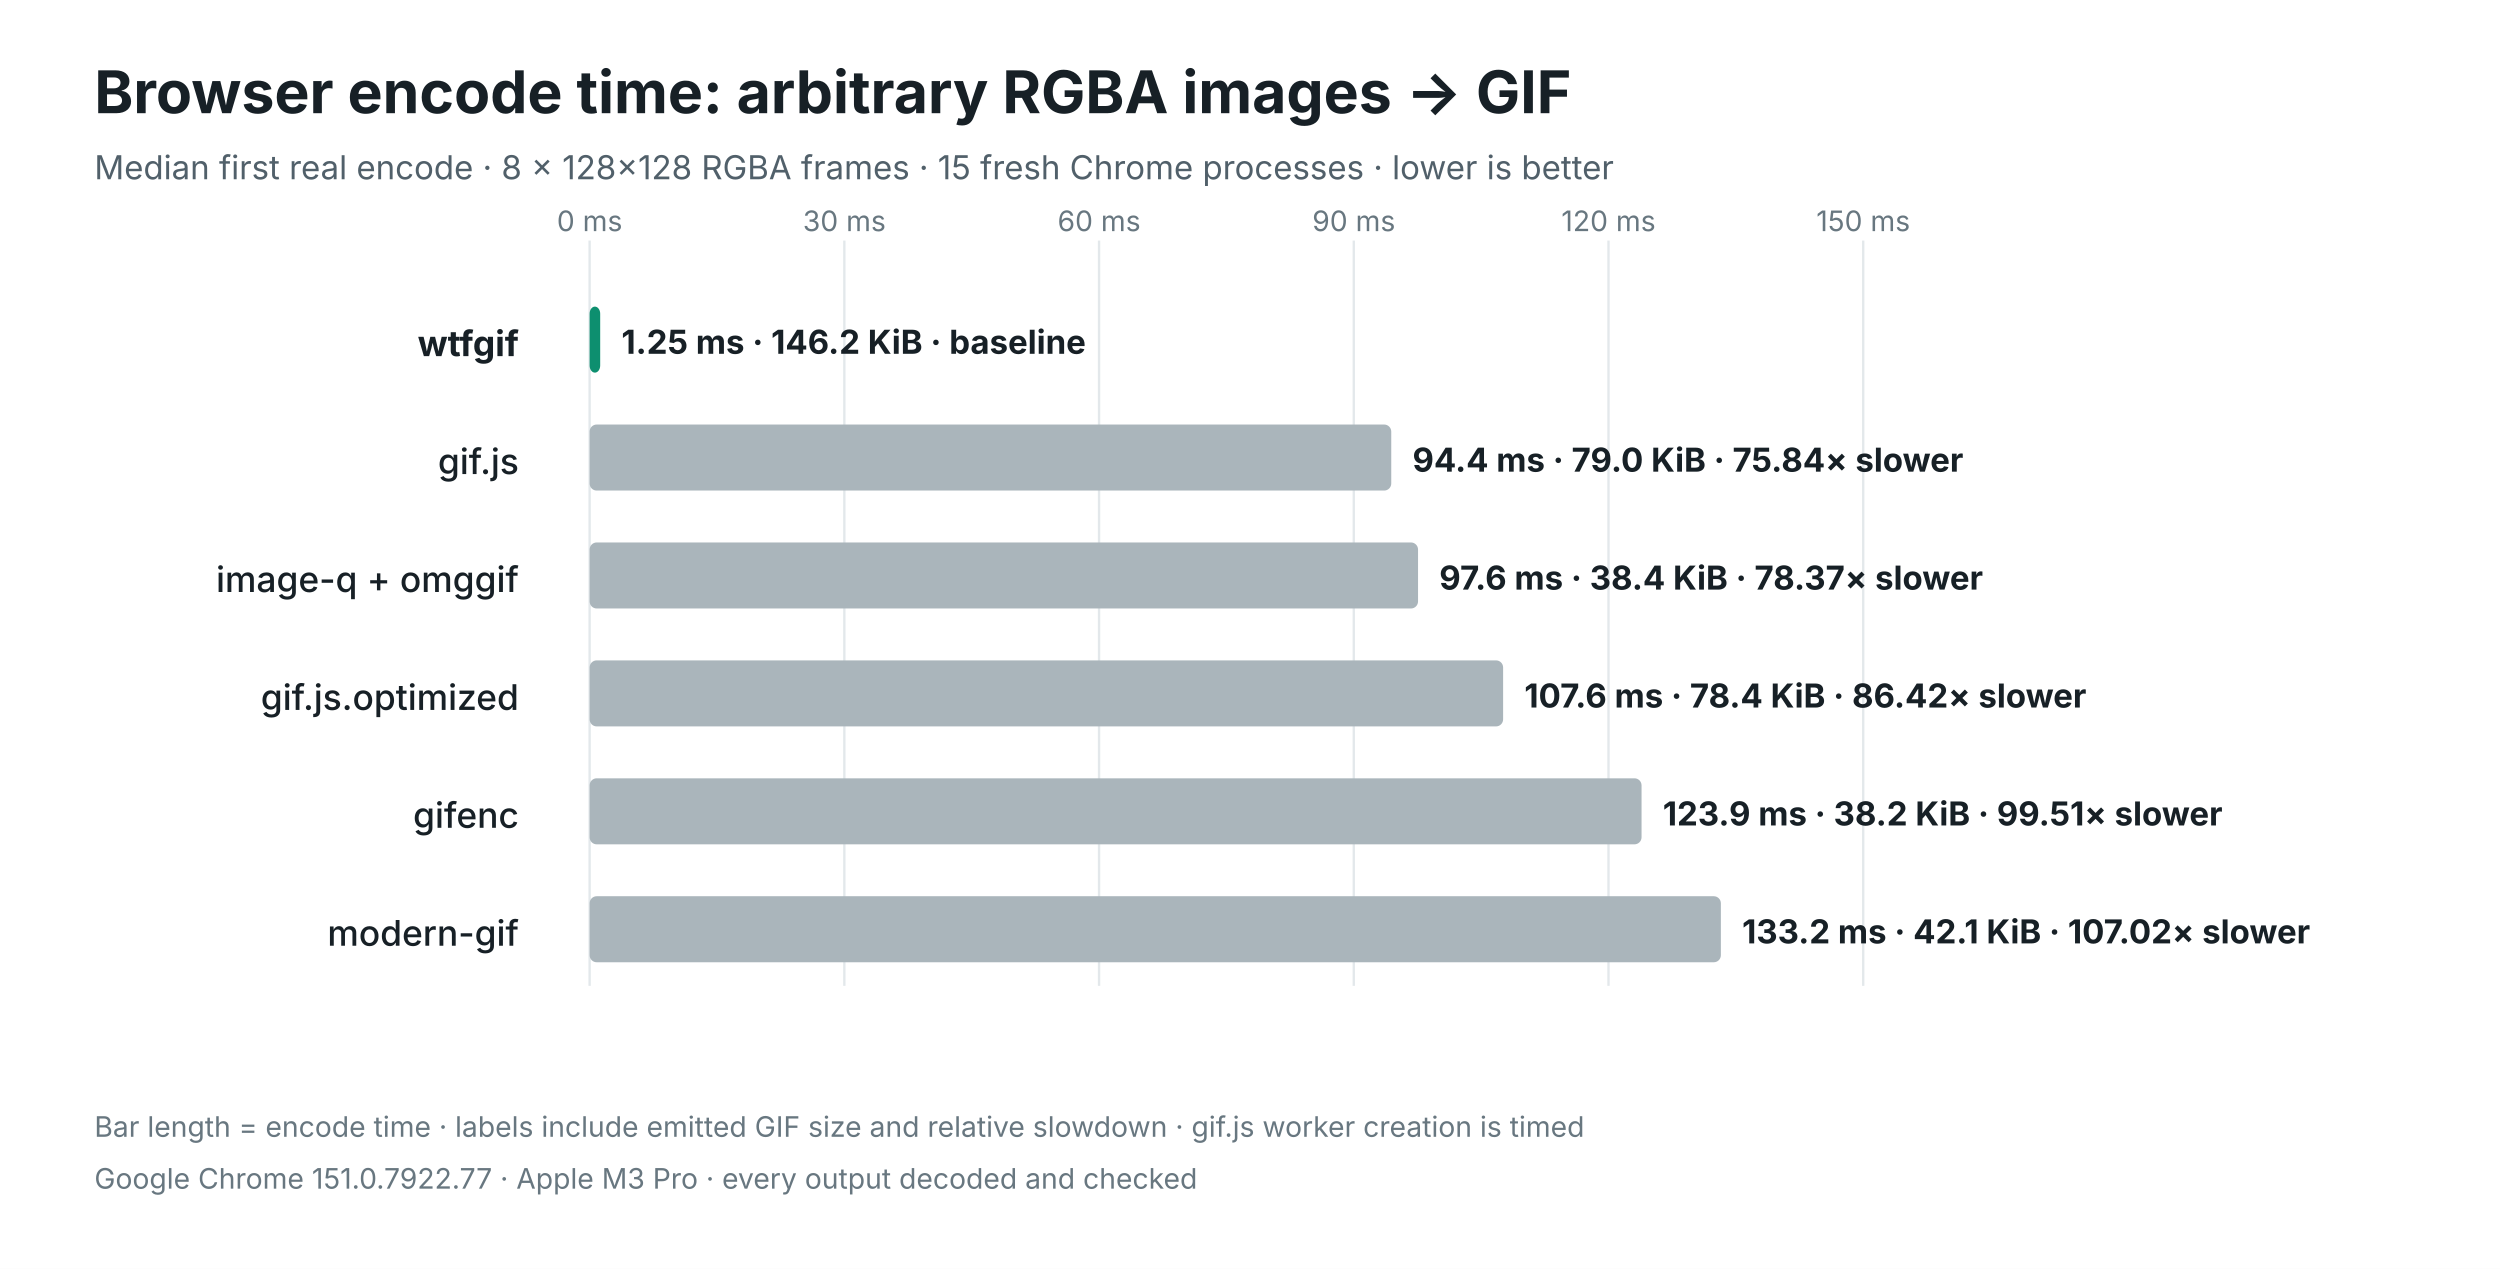
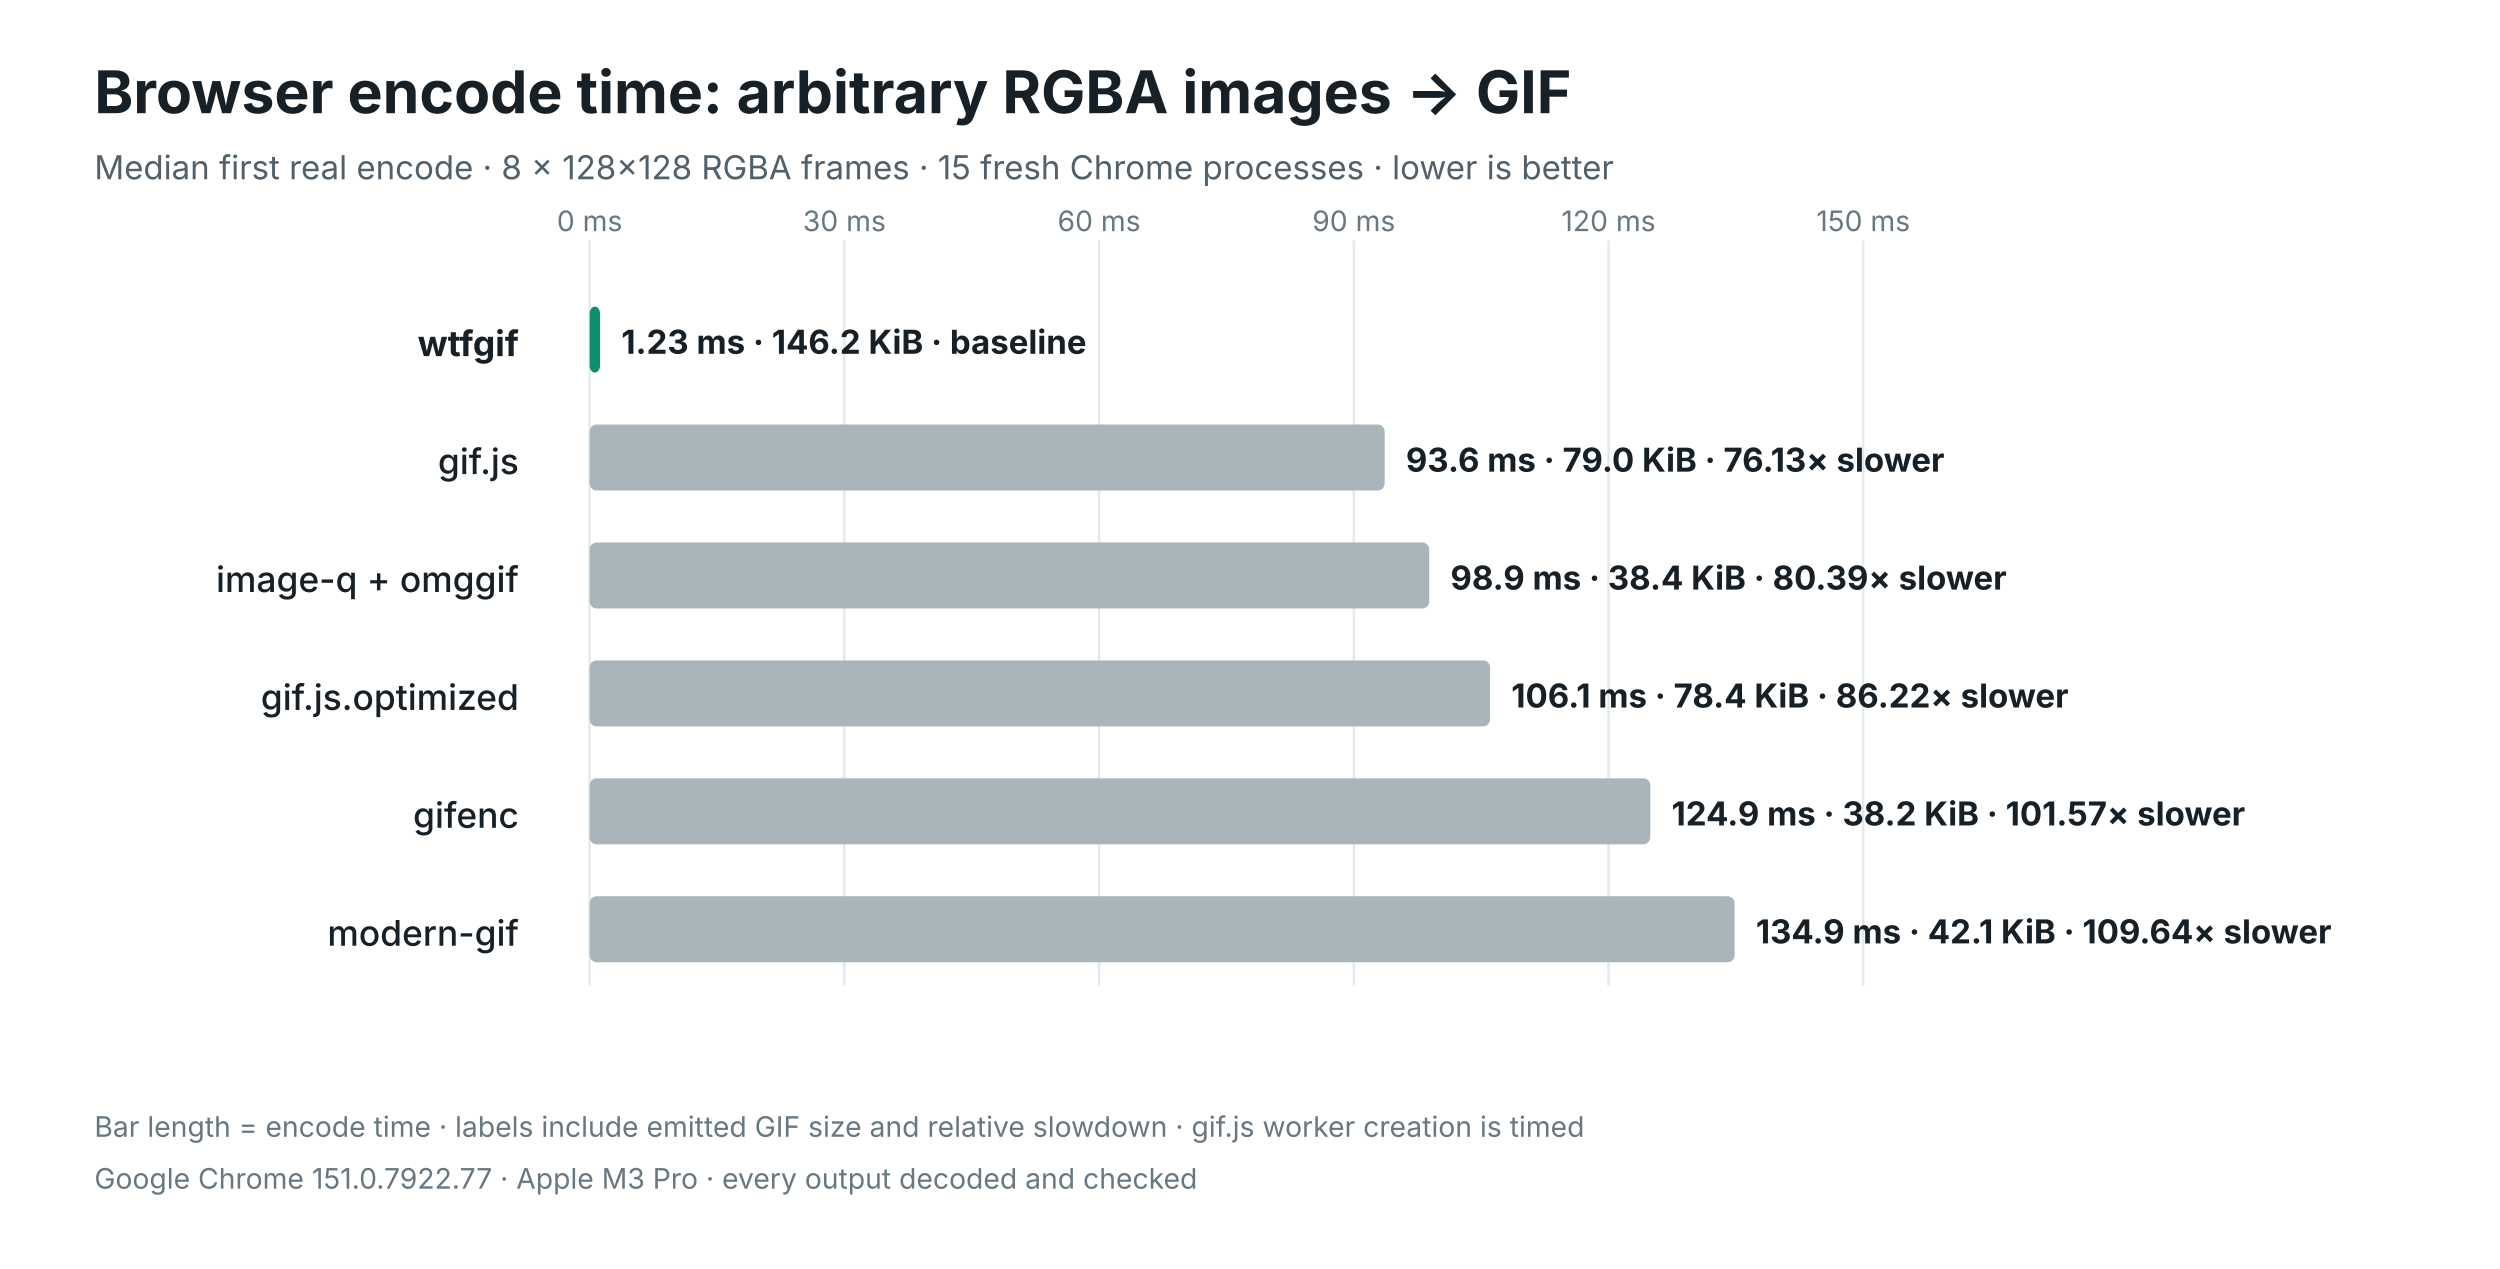
<svg xmlns="http://www.w3.org/2000/svg" width="1060" height="538" viewBox="0 0 1060 538" role="img" aria-labelledby="title desc">
  <rect width="100%" height="100%" fill="#ffffff" />
  <g font-family="ui-sans-serif, -apple-system, BlinkMacSystemFont, Segoe UI, sans-serif" fill="#172026">
    <text x="40" y="48" font-size="25" font-weight="700">Browser encode time: arbitrary RGBA images → GIF</text>
    <text x="40" y="76" font-size="14" fill="#51606a">Median first real encode · 8 × 128×128 RGBA frames · 15 fresh Chrome processes · lower is better</text>
    <line x1="250" y1="102" x2="250" y2="418" stroke="#e3e8eb" stroke-width="1" />
    <text x="250" y="98" text-anchor="middle" font-size="12" fill="#687780">0 ms</text>
    <line x1="358" y1="102" x2="358" y2="418" stroke="#e3e8eb" stroke-width="1" />
    <text x="358" y="98" text-anchor="middle" font-size="12" fill="#687780">30 ms</text>
    <line x1="466" y1="102" x2="466" y2="418" stroke="#e3e8eb" stroke-width="1" />
    <text x="466" y="98" text-anchor="middle" font-size="12" fill="#687780">60 ms</text>
    <line x1="574" y1="102" x2="574" y2="418" stroke="#e3e8eb" stroke-width="1" />
    <text x="574" y="98" text-anchor="middle" font-size="12" fill="#687780">90 ms</text>
    <line x1="682" y1="102" x2="682" y2="418" stroke="#e3e8eb" stroke-width="1" />
    <text x="682" y="98" text-anchor="middle" font-size="12" fill="#687780">120 ms</text>
    <line x1="790" y1="102" x2="790" y2="418" stroke="#e3e8eb" stroke-width="1" />
    <text x="790" y="98" text-anchor="middle" font-size="12" fill="#687780">150 ms</text>
    <text x="220" y="151" text-anchor="end" font-size="15" font-weight="700">wtfgif</text>
-     <rect x="250" y="130" width="4.48" height="28" rx="3" fill="#0d8f6f" />
-     <text x="263.48" y="150" text-anchor="start" font-size="14" font-weight="700" fill="#172026">1.25 ms · 146.2 KiB · baseline</text>
+     <rect x="250" y="130" width="4.43" height="28" rx="3" fill="#0d8f6f" />
+     <text x="263.43" y="150" text-anchor="start" font-size="14" font-weight="700" fill="#172026">1.23 ms · 146.2 KiB · baseline</text>
    <text x="220" y="201" text-anchor="end" font-size="15" font-weight="500">gif.js</text>
-     <rect x="250" y="180" width="339.89" height="28" rx="3" fill="#aab5bb" />
-     <text x="598.89" y="200" text-anchor="start" font-size="14" font-weight="700" fill="#172026">94.4 ms · 79.0 KiB · 75.84× slower</text>
+     <rect x="250" y="180" width="337.09" height="28" rx="3" fill="#aab5bb" />
+     <text x="596.09" y="200" text-anchor="start" font-size="14" font-weight="700" fill="#172026">93.6 ms · 79.0 KiB · 76.13× slower</text>
    <text x="220" y="251" text-anchor="end" font-size="15" font-weight="500">image-q + omggif</text>
-     <rect x="250" y="230" width="351.25" height="28" rx="3" fill="#aab5bb" />
-     <text x="610.25" y="250" text-anchor="start" font-size="14" font-weight="700" fill="#172026">97.6 ms · 38.4 KiB · 78.37× slower</text>
+     <rect x="250" y="230" width="355.99" height="28" rx="3" fill="#aab5bb" />
+     <text x="614.99" y="250" text-anchor="start" font-size="14" font-weight="700" fill="#172026">98.9 ms · 38.4 KiB · 80.39× slower</text>
    <text x="220" y="301" text-anchor="end" font-size="15" font-weight="500">gif.js.optimized</text>
-     <rect x="250" y="280" width="387.32" height="28" rx="3" fill="#aab5bb" />
-     <text x="646.32" y="300" text-anchor="start" font-size="14" font-weight="700" fill="#172026">107.6 ms · 78.4 KiB · 86.42× slower</text>
+     <rect x="250" y="280" width="381.78" height="28" rx="3" fill="#aab5bb" />
+     <text x="640.78" y="300" text-anchor="start" font-size="14" font-weight="700" fill="#172026">106.1 ms · 78.4 KiB · 86.22× slower</text>
    <text x="220" y="351" text-anchor="end" font-size="15" font-weight="500">gifenc</text>
-     <rect x="250" y="330" width="446.02" height="28" rx="3" fill="#aab5bb" />
-     <text x="705.02" y="350" text-anchor="start" font-size="14" font-weight="700" fill="#172026">123.9 ms · 38.2 KiB · 99.51× slower</text>
+     <rect x="250" y="330" width="449.73" height="28" rx="3" fill="#aab5bb" />
+     <text x="708.73" y="350" text-anchor="start" font-size="14" font-weight="700" fill="#172026">124.9 ms · 38.2 KiB · 101.57× slower</text>
    <text x="220" y="401" text-anchor="end" font-size="15" font-weight="500">modern-gif</text>
-     <rect x="250" y="380" width="479.65" height="28" rx="3" fill="#aab5bb" />
-     <text x="738.65" y="400" text-anchor="start" font-size="14" font-weight="700" fill="#172026">133.2 ms · 42.1 KiB · 107.02× slower</text>
+     <rect x="250" y="380" width="485.48" height="28" rx="3" fill="#aab5bb" />
+     <text x="744.48" y="400" text-anchor="start" font-size="14" font-weight="700" fill="#172026">134.9 ms · 42.1 KiB · 109.64× slower</text>
    <text x="40" y="482" font-size="12" fill="#687780">Bar length = encode time · labels include emitted GIF size and relative slowdown · gif.js worker creation is timed</text>
    <text x="40" y="504" font-size="12" fill="#687780">Google Chrome 151.0.7922.77 · Apple M3 Pro · every output decoded and checked</text>
  </g>
</svg>
